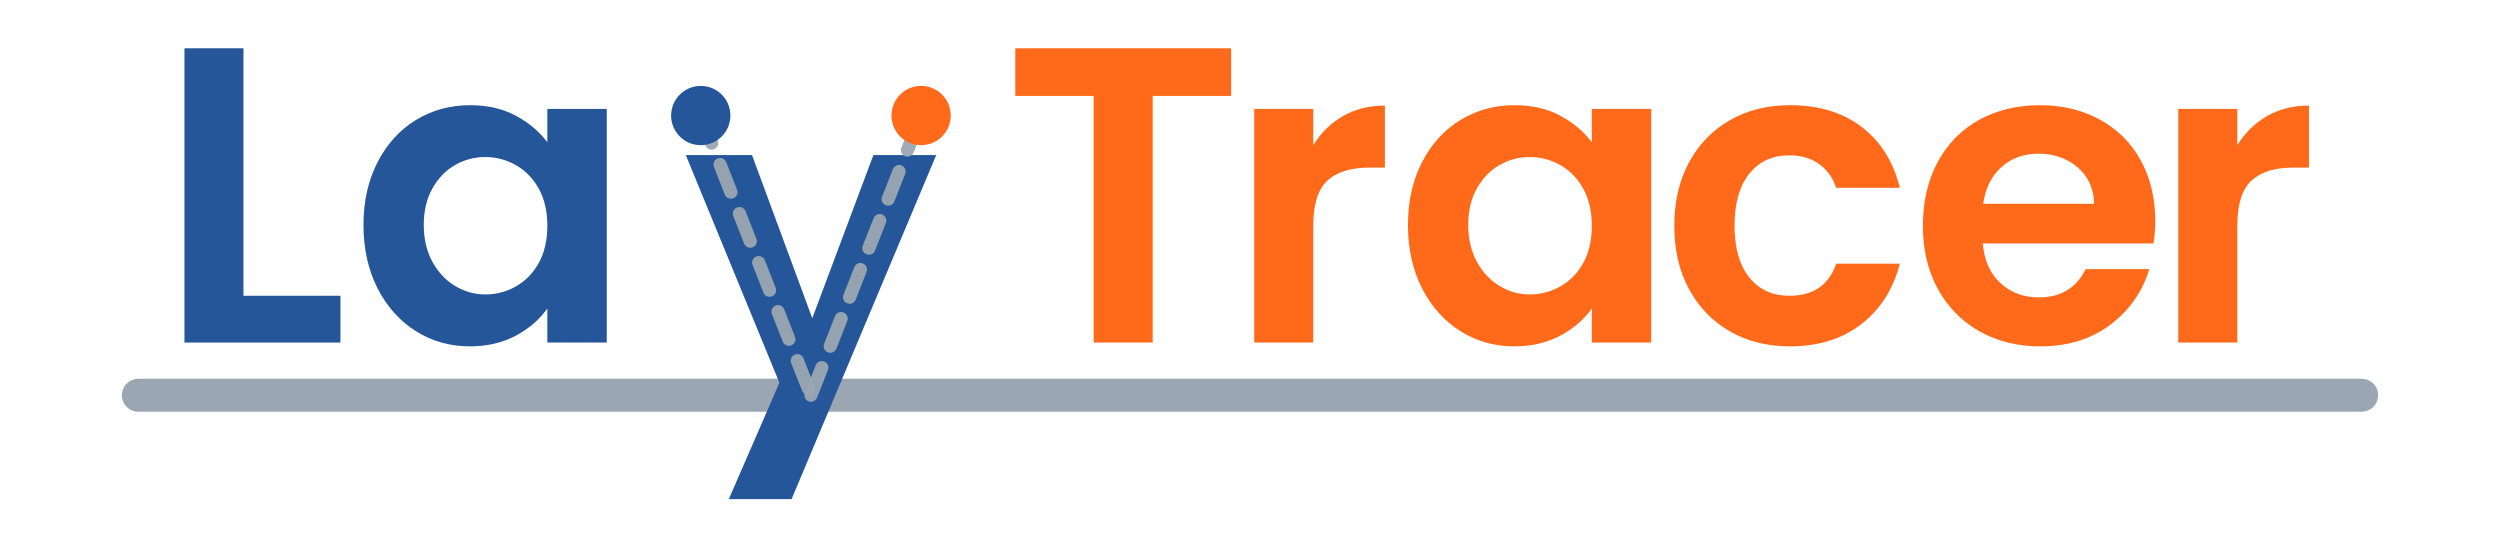
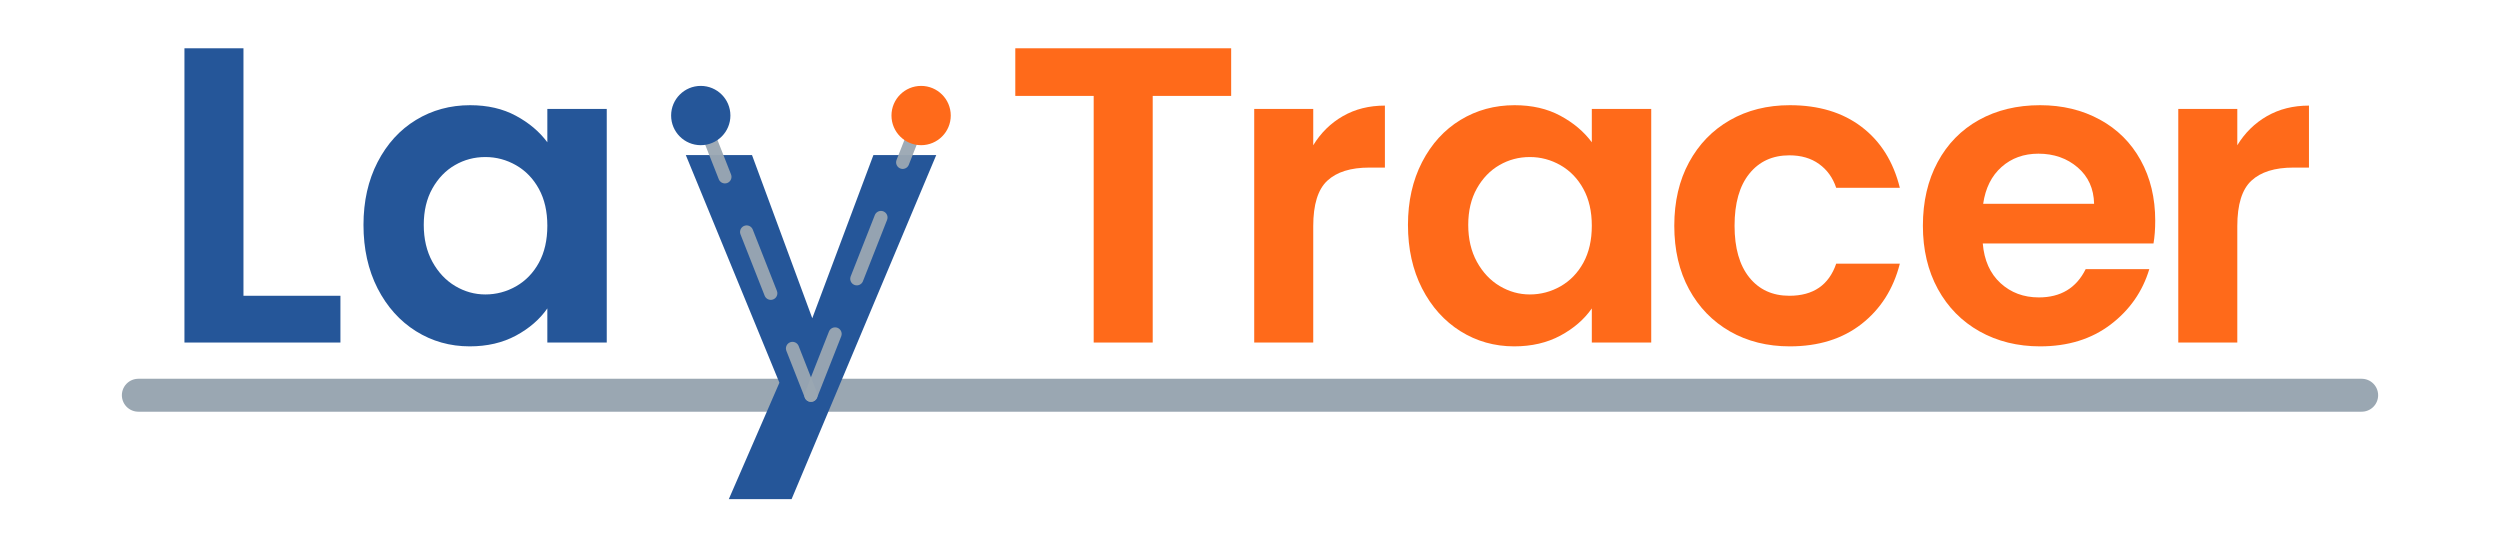
<svg xmlns="http://www.w3.org/2000/svg" width="759.04" height="168" viewBox="0 0 759.04 168" role="img" aria-labelledby="title desc">
  <line x1="42" y1="120" x2="717.04" y2="120" stroke="#9AA7B2" stroke-width="10" stroke-linecap="round" />
  <path fill="#255699" d="M 73.92 89.8 L 103.36 89.8 L 103.36 104 L 56 104 L 56 14.66 L 73.92 14.66 L 73.92 89.8 Z" />
  <path fill="#255699" d="M 110.36 68.28 Q 110.36 57.54 114.64 49.22 Q 118.94 40.9 126.3 36.42 Q 133.66 31.94 142.74 31.94 Q 150.68 31.94 156.62 35.14 Q 162.58 38.34 166.18 43.2 L 166.18 33.08 L 184.22 33.08 L 184.22 104 L 166.18 104 L 166.18 93.64 Q 162.72 98.62 156.64 101.9 Q 150.56 105.16 142.62 105.16 Q 133.66 105.16 126.3 100.56 Q 118.94 95.94 114.64 87.56 Q 110.36 79.16 110.36 68.28 Z M 166.18 68.54 Q 166.18 62.02 163.62 57.36 Q 161.06 52.68 156.7 50.18 Q 152.34 47.68 147.36 47.68 Q 142.36 47.68 138.14 50.12 Q 133.92 52.54 131.28 57.22 Q 128.66 61.88 128.66 68.28 Q 128.66 74.68 131.28 79.48 Q 133.92 84.28 138.2 86.84 Q 142.5 89.4 147.36 89.4 Q 152.34 89.4 156.7 86.92 Q 161.06 84.42 163.62 79.76 Q 166.18 75.08 166.18 68.54 Z" />
  <path fill="#255699" d="M 284.26 47.08 L 240.34 151.54 L 221.28 151.54 L 236.64 116.2 L 208.22 47.08 L 228.32 47.08 L 246.62 96.62 L 265.18 47.08 L 284.26 47.08 Z" />
  <path fill="#FF6A1A" d="M 373.8 14.66 L 373.8 29.12 L 349.98 29.12 L 349.98 104 L 332.06 104 L 332.06 29.12 L 308.26 29.12 L 308.26 14.66 L 373.8 14.66 Z" />
  <path fill="#FF6A1A" d="M 398.72 44.1 Q 402.16 38.46 407.72 35.26 Q 413.3 32.06 420.48 32.06 L 420.48 50.88 L 415.74 50.88 Q 407.28 50.88 403 54.86 Q 398.72 58.82 398.72 68.68 L 398.72 104 L 380.8 104 L 380.8 33.08 L 398.72 33.08 L 398.72 44.1 Z" />
  <path fill="#FF6A1A" d="M 427.48 68.28 Q 427.48 57.54 431.76 49.22 Q 436.06 40.9 443.42 36.42 Q 450.78 31.94 459.86 31.94 Q 467.8 31.94 473.74 35.14 Q 479.7 38.34 483.3 43.2 L 483.3 33.08 L 501.34 33.08 L 501.34 104 L 483.3 104 L 483.3 93.64 Q 479.84 98.62 473.76 101.9 Q 467.68 105.16 459.74 105.16 Q 450.78 105.16 443.42 100.56 Q 436.06 95.94 431.76 87.56 Q 427.48 79.16 427.48 68.28 Z M 483.3 68.54 Q 483.3 62.02 480.74 57.36 Q 478.18 52.68 473.82 50.18 Q 469.46 47.68 464.48 47.68 Q 459.48 47.68 455.26 50.12 Q 451.04 52.54 448.4 57.22 Q 445.78 61.88 445.78 68.28 Q 445.78 74.68 448.4 79.48 Q 451.04 84.28 455.32 86.84 Q 459.62 89.4 464.48 89.4 Q 469.46 89.4 473.82 86.92 Q 478.18 84.42 480.74 79.76 Q 483.3 75.08 483.3 68.54 Z" />
  <path fill="#FF6A1A" d="M 508.34 68.54 Q 508.34 57.54 512.82 49.28 Q 517.3 41.02 525.24 36.48 Q 533.18 31.94 543.42 31.94 Q 556.6 31.94 565.24 38.54 Q 573.88 45.12 576.82 57.02 L 557.5 57.02 Q 555.96 52.42 552.3 49.8 Q 548.66 47.16 543.28 47.16 Q 535.6 47.16 531.12 52.74 Q 526.64 58.3 526.64 68.54 Q 526.64 78.66 531.12 84.24 Q 535.6 89.8 543.28 89.8 Q 554.16 89.8 557.5 80.06 L 576.82 80.06 Q 573.88 91.58 565.18 98.38 Q 556.48 105.16 543.42 105.16 Q 533.18 105.16 525.24 100.62 Q 517.3 96.06 512.82 87.82 Q 508.34 79.56 508.34 68.54 Z" />
  <path fill="#FF6A1A" d="M 654.36 67 Q 654.36 70.84 653.84 73.92 L 602 73.92 Q 602.64 81.6 607.38 85.96 Q 612.12 90.3 619.02 90.3 Q 629 90.3 633.24 81.72 L 652.56 81.72 Q 649.48 91.96 640.78 98.56 Q 632.08 105.16 619.4 105.16 Q 609.16 105.16 601.04 100.62 Q 592.92 96.06 588.36 87.74 Q 583.82 79.42 583.82 68.54 Q 583.82 57.54 588.3 49.22 Q 592.78 40.9 600.84 36.42 Q 608.92 31.94 619.4 31.94 Q 629.52 31.94 637.52 36.3 Q 645.52 40.64 649.94 48.64 Q 654.36 56.64 654.36 67 Z M 635.8 61.88 Q 635.66 54.98 630.8 50.82 Q 625.94 46.66 618.9 46.66 Q 612.24 46.66 607.7 50.7 Q 603.16 54.72 602.12 61.88 L 635.8 61.88 Z" />
  <path fill="#FF6A1A" d="M 679.28 44.1 Q 682.72 38.46 688.28 35.26 Q 693.86 32.06 701.04 32.06 L 701.04 50.88 L 696.3 50.88 Q 687.84 50.88 683.56 54.86 Q 679.28 58.82 679.28 68.68 L 679.28 104 L 661.36 104 L 661.36 33.08 L 679.28 33.08 L 679.28 44.1 Z" />
-   <line x1="212.763" y1="35.08" x2="246.215" y2="120" stroke="#9AA7B2" stroke-width="4" stroke-linecap="round" opacity="0.95" stroke-dasharray="9 7" />
-   <line x1="246.215" y1="120" x2="279.666" y2="35.08" stroke="#9AA7B2" stroke-width="4" stroke-linecap="round" opacity="0.95" stroke-dasharray="9 7" />
+   <line x1="212.763" y1="35.08" x2="246.215" y2="120" stroke="#9AA7B2" stroke-width="4" stroke-linecap="round" opacity="0.95" stroke-dasharray="20 18" />
+   <line x1="246.215" y1="120" x2="279.666" y2="35.08" stroke="#9AA7B2" stroke-width="4" stroke-linecap="round" opacity="0.95" stroke-dasharray="20 18" />
  <circle cx="212.763" cy="35.08" r="9" fill="#255699" />
  <circle cx="279.666" cy="35.08" r="9" fill="#FF6A1A" />
</svg>
